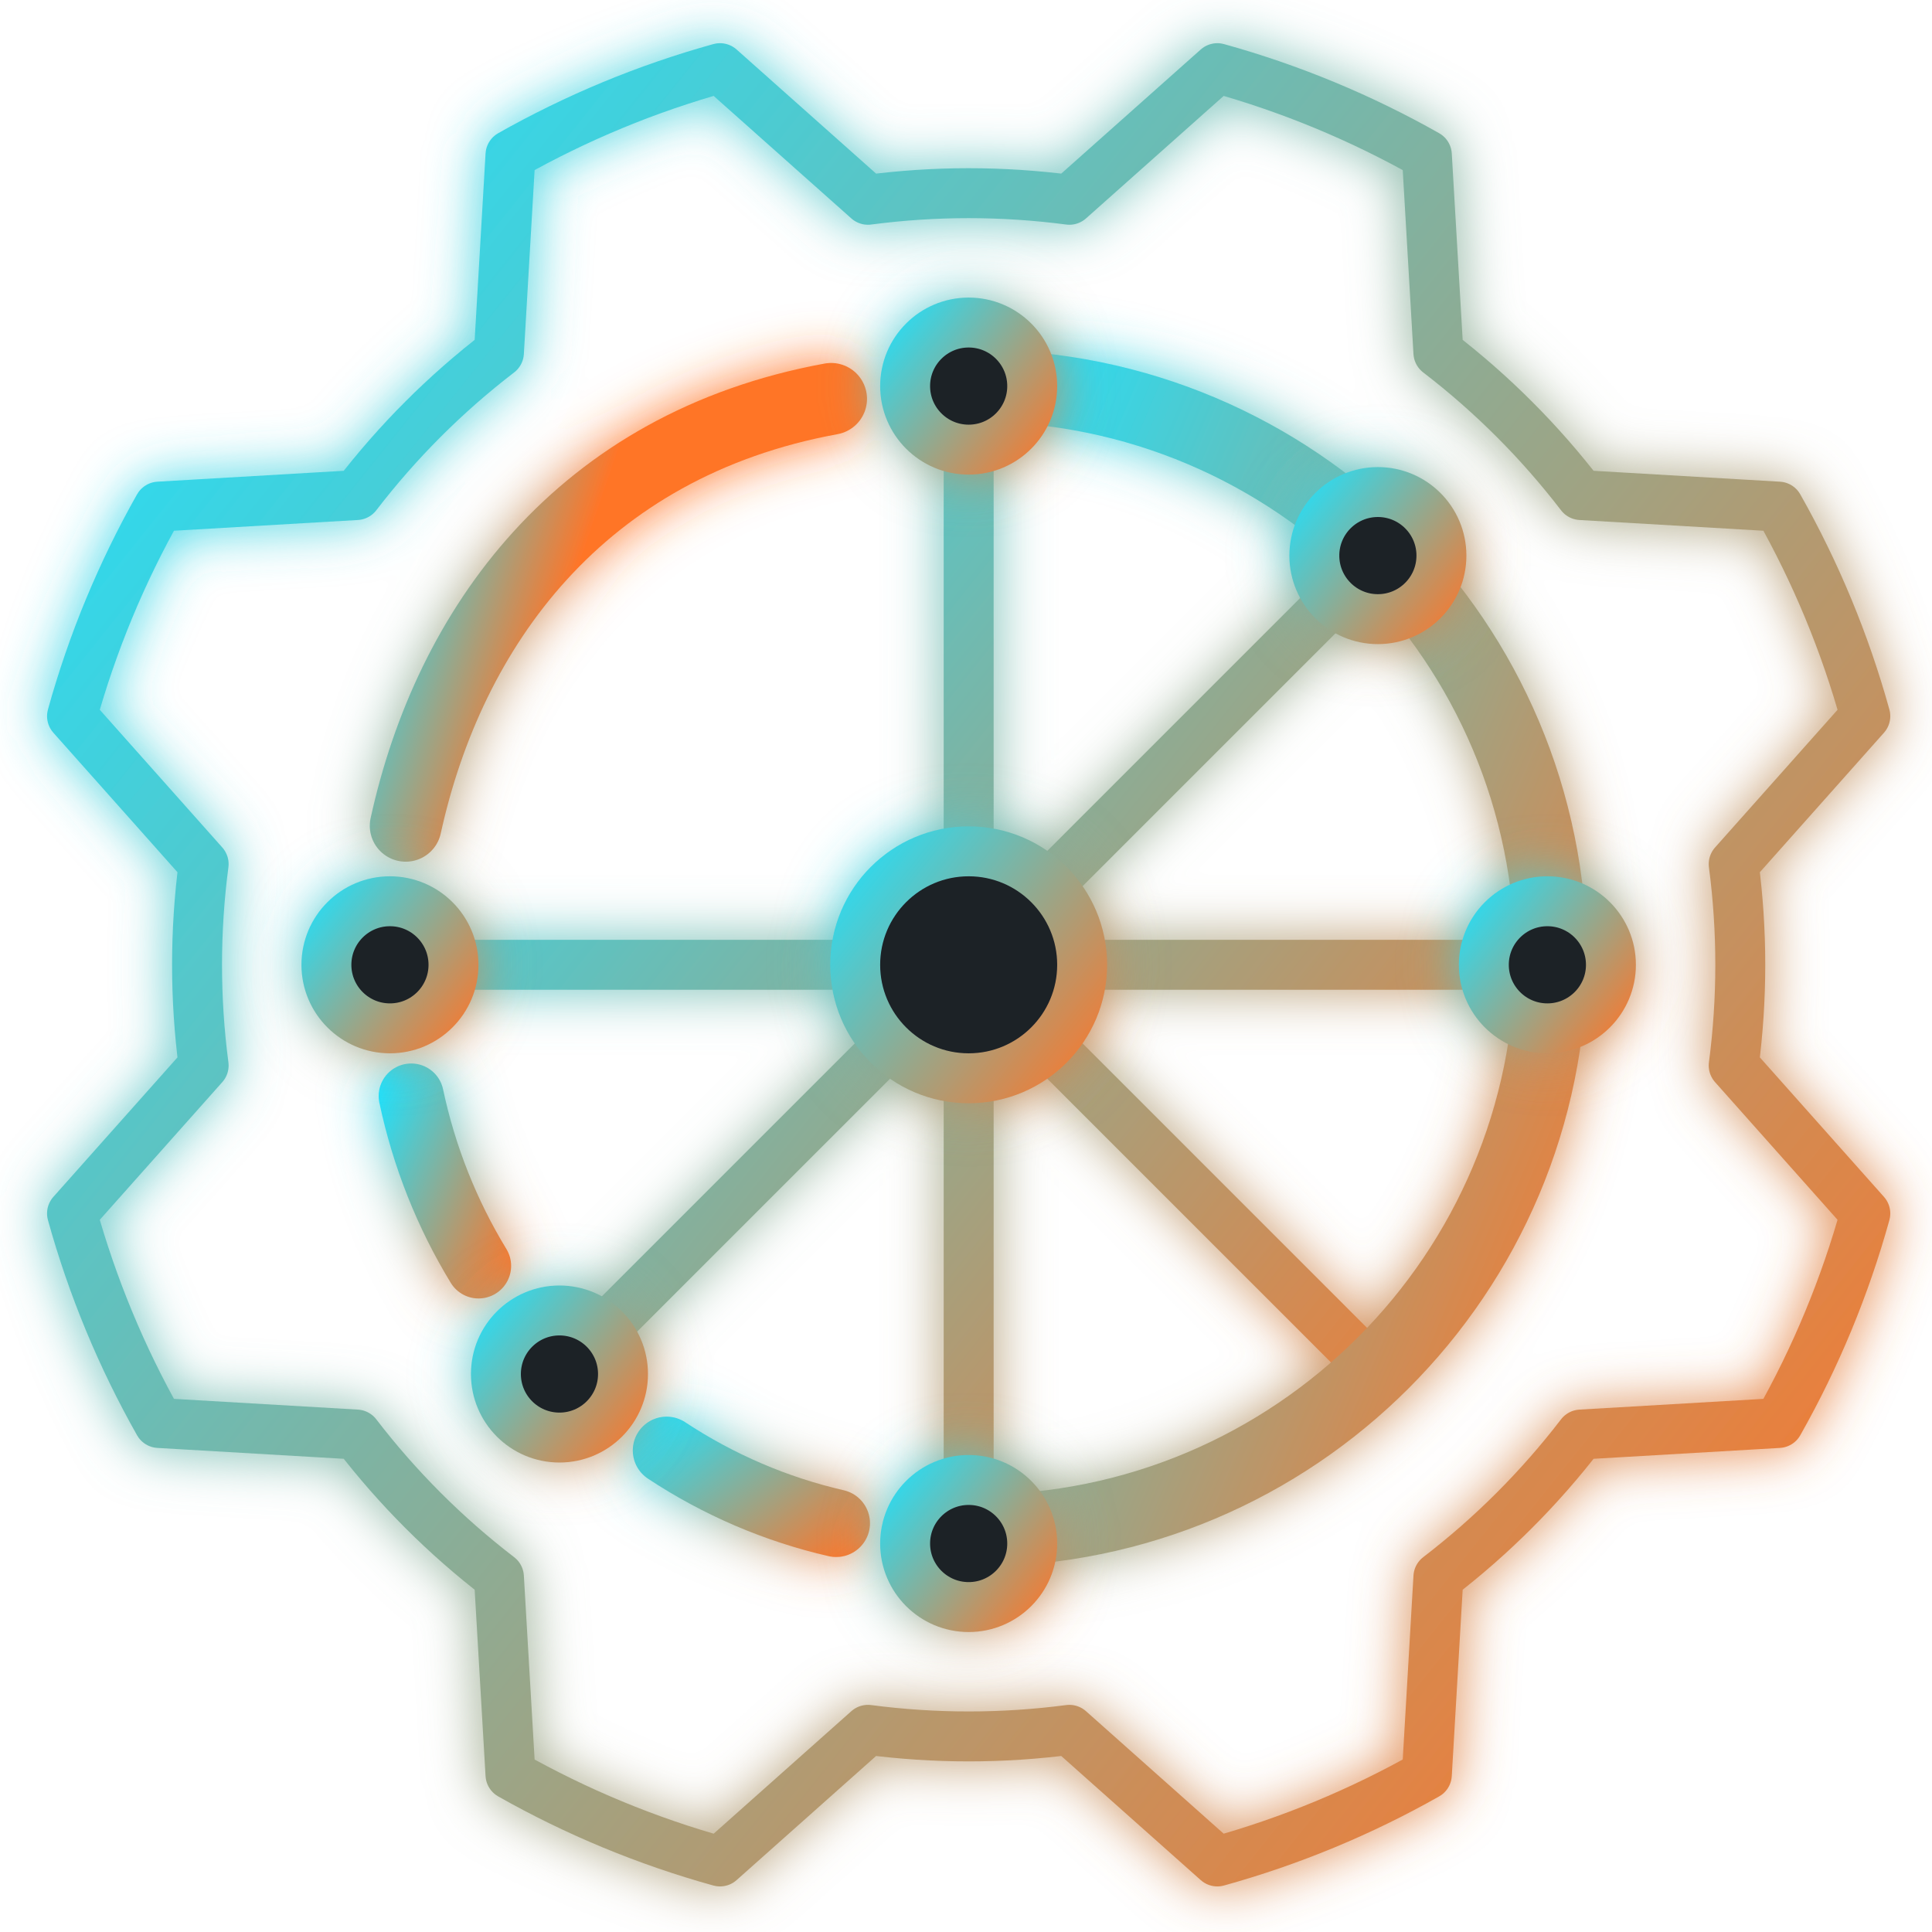
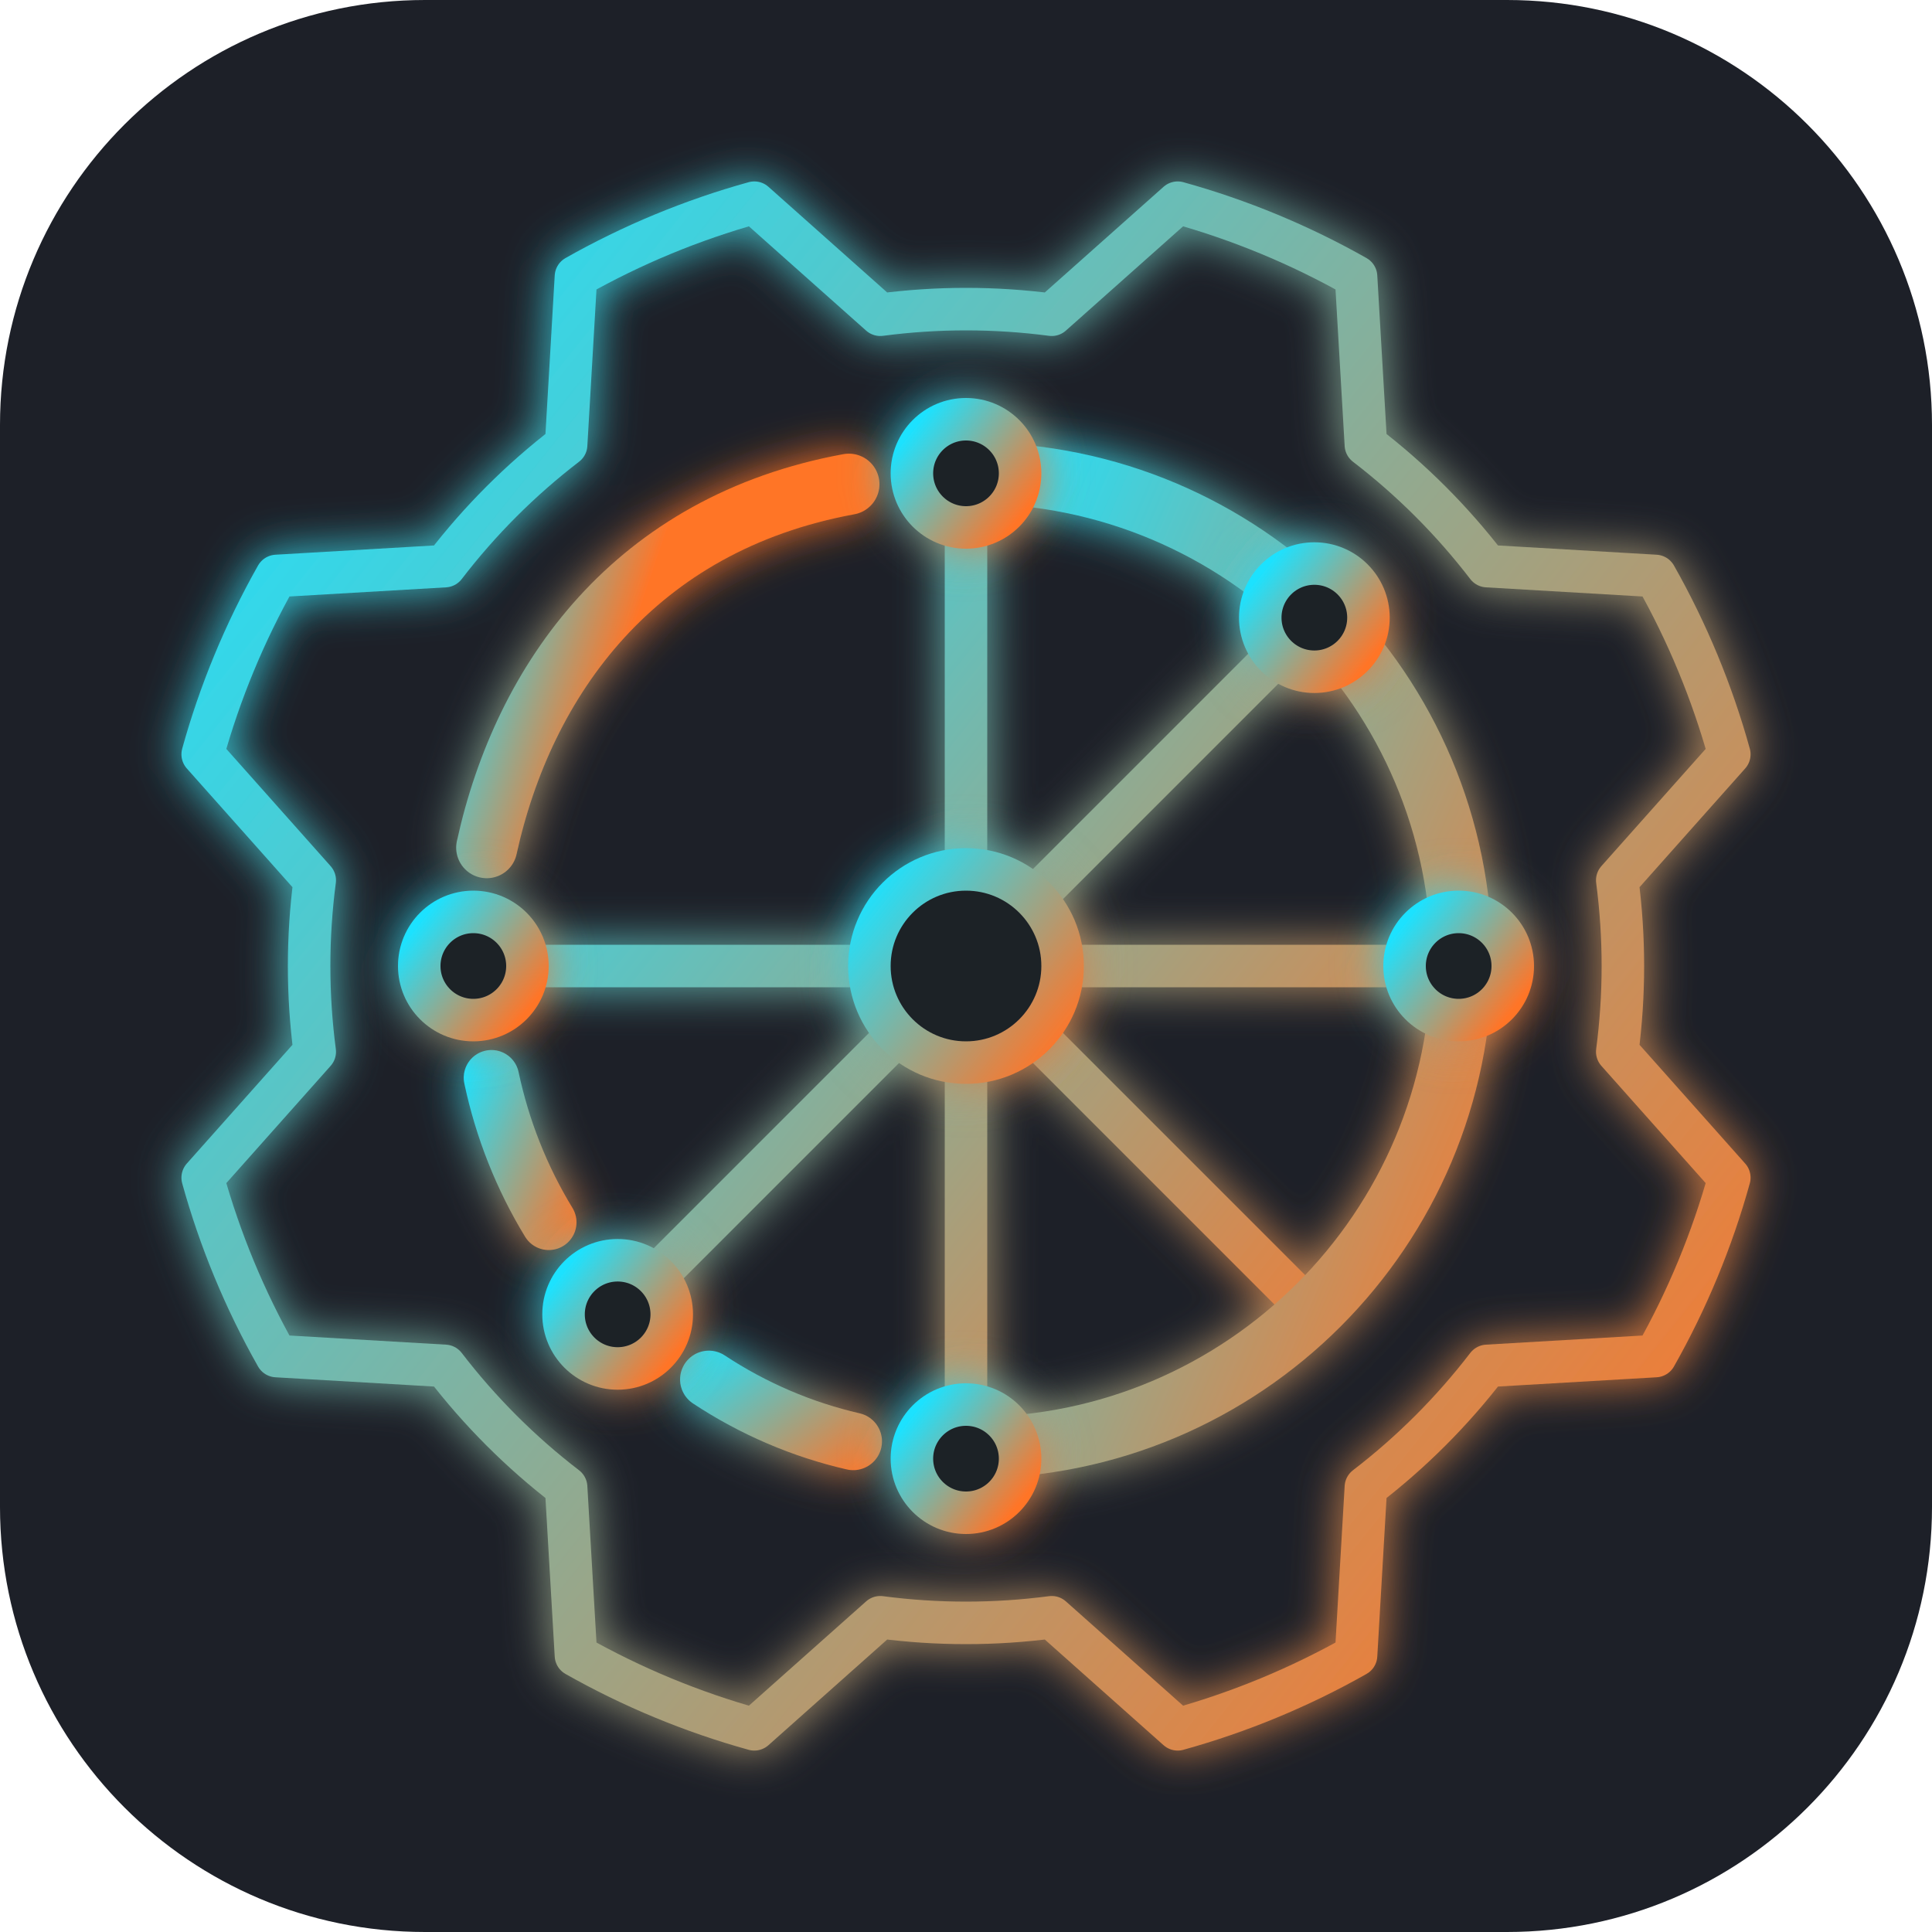
<svg xmlns="http://www.w3.org/2000/svg" xmlns:xlink="http://www.w3.org/1999/xlink" viewBox="0 0 1000 1000" width="100%" height="100%" version="1.1" id="svg16">
  <defs id="defs2">
    <linearGradient id="neonGrad" x1="0%" y1="10%" x2="100%" y2="90%">
      <stop offset="0%" stop-color="#1de2ff" id="stop1" />
      <stop offset="100%" stop-color="#ff7528" id="stop2" />
    </linearGradient>
    <filter id="glow" x="-0.07" y="-0.07" width="1.141" height="1.141">
      <feGaussianBlur stdDeviation="12" result="blur" id="feGaussianBlur2" />
      <feComposite in="SourceGraphic" in2="blur" operator="over" id="feComposite2" />
    </filter>
    <linearGradient xlink:href="#neonGrad" id="linearGradient16" x1="671.966" y1="255.574" x2="942.676" y2="472.142" gradientTransform="matrix(1.048658,0,0,1.980209,-216.159,-223.4438)" gradientUnits="userSpaceOnUse" />
    <linearGradient xlink:href="#neonGrad" id="linearGradient17" x1="418.061" y1="406.911" x2="477.534" y2="454.489" gradientTransform="matrix(0.9710061,0,0,1.751634,-165.6038,-159.1766)" gradientUnits="userSpaceOnUse" />
    <linearGradient xlink:href="#neonGrad" id="linearGradient18" x1="300.578" y1="842.449" x2="360.051" y2="890.028" gradientTransform="matrix(1.748618,0,0,1.049077,-173.3339,-178.7301)" gradientUnits="userSpaceOnUse" />
    <linearGradient xlink:href="#neonGrad" id="linearGradient19" x1="418.061" y1="306.525" x2="477.534" y2="354.104" gradientTransform="matrix(0.9378699,0,0,2.203597,-160.5463,-336.2092)" gradientUnits="userSpaceOnUse" />
-     <linearGradient xlink:href="#neonGrad" id="linearGradient1" x1="716" y1="468.8" x2="794" y2="531.2" gradientUnits="userSpaceOnUse" />
-     <linearGradient xlink:href="#neonGrad" id="linearGradient2" x1="461" y1="723.8" x2="539" y2="786.2" gradientUnits="userSpaceOnUse" />
-     <linearGradient xlink:href="#neonGrad" id="linearGradient3" x1="280.69" y1="649.11" x2="358.69" y2="711.51" gradientUnits="userSpaceOnUse" />
-     <linearGradient xlink:href="#neonGrad" id="linearGradient4" x1="206" y1="468.8" x2="284" y2="531.2" gradientUnits="userSpaceOnUse" />
-     <linearGradient xlink:href="#neonGrad" id="linearGradient5" x1="461" y1="213.8" x2="539" y2="276.2" gradientUnits="userSpaceOnUse" />
-     <linearGradient xlink:href="#neonGrad" id="linearGradient6" x1="641.31" y1="288.49" x2="719.31" y2="350.89" gradientUnits="userSpaceOnUse" />
-     <linearGradient xlink:href="#neonGrad" id="linearGradient7" x1="439" y1="451.2" x2="561" y2="548.8" gradientUnits="userSpaceOnUse" />
-     <linearGradient xlink:href="#neonGrad" id="linearGradient8" x1="177.2" y1="241.76" x2="822.8" y2="758.24" gradientUnits="userSpaceOnUse" />
-     <linearGradient xlink:href="#neonGrad" id="linearGradient9" x1="234" y1="287.2" x2="766" y2="712.8" gradientUnits="userSpaceOnUse" />
-     <linearGradient xlink:href="#neonGrad" id="linearGradient10" x1="93.91" y1="175.128" x2="906.09" y2="824.872" gradientUnits="userSpaceOnUse" />
-     <linearGradient xlink:href="#neonGrad" id="linearGradient11" x1="49.346" y1="139.477" x2="950.654" y2="860.523" gradientUnits="userSpaceOnUse" />
  </defs>
-   <g filter="url(#glow)" stroke="url(#neonGrad)" stroke-width="22" stroke-linecap="round" stroke-linejoin="round" fill="none" id="g8" style="stroke:url(#linearGradient11)" transform="matrix(1.174681,0,0,1.174681,-85.95965,-87.95965)">
-     <path d="m 500,500 h 255 m -255,0 180.31,180.31 M 500,500 V 755 M 500,500 319.69,680.31 M 500,500 H 245 m 255,0 V 245 m 0,255 180.31,-180.31" id="path8" style="stroke:url(#linearGradient9)" />
-     <path d="m 837.09,455.62 a 340,340 0 0 1 0,88.76 l 58,65.19 a 410,410 0 0 1 -38.24,92.32 l -87.11,5.09 a 340,340 0 0 1 -62.76,62.76 l -5.09,87.11 a 410,410 0 0 1 -92.32,38.24 l -65.19,-58 a 340,340 0 0 1 -88.76,0 l -65.19,58 a 410,410 0 0 1 -92.32,-38.24 l -5.09,-87.11 a 340,340 0 0 1 -62.76,-62.76 l -87.11,-5.09 a 410,410 0 0 1 -38.24,-92.32 l 58,-65.19 a 340,340 0 0 1 0,-88.76 l -58,-65.19 a 410,410 0 0 1 38.24,-92.32 l 87.11,-5.09 a 340,340 0 0 1 62.76,-62.76 l 5.09,-87.11 a 410,410 0 0 1 92.32,-38.24 l 65.19,58 a 340,340 0 0 1 88.76,0 l 65.19,-58 a 410,410 0 0 1 92.32,38.24 l 5.09,87.11 a 340,340 0 0 1 62.76,62.76 l 87.11,5.09 a 410,410 0 0 1 38.24,92.32 z" id="path2" style="stroke:url(#linearGradient10)" />
+   <rect width="1000" height="1000" rx="220" fill="#1d2028" id="rect2" />
+   <g filter="url(#glow)" stroke="url(#neonGrad)" stroke-width="22" stroke-linecap="round" stroke-linejoin="round" fill="none" id="g8">
+     <path d="m 500,500 h 255 m -255,0 180.31,180.31 M 500,500 V 755 M 500,500 319.69,680.31 M 500,500 H 245 m 255,0 V 245 m 0,255 180.31,-180.31" id="path8" />
+     <path d="M 837.09 455.62 A 340 340 0 0 1 837.09 544.38 L 895.09 609.57 A 410 410 0 0 1 856.85 701.89 L 769.74 706.98 A 340 340 0 0 1 706.98 769.74 L 701.89 856.85 A 410 410 0 0 1 609.57 895.09 L 544.38 837.09 A 340 340 0 0 1 455.62 837.09 L 390.43 895.09 A 410 410 0 0 1 298.11 856.85 L 293.02 769.74 A 340 340 0 0 1 230.26 706.98 L 143.15 701.89 A 410 410 0 0 1 104.91 609.57 L 162.91 544.38 A 340 340 0 0 1 162.91 455.62 L 104.91 390.43 A 410 410 0 0 1 143.15 298.11 L 230.26 293.02 A 340 340 0 0 1 293.02 230.26 L 298.11 143.15 A 410 410 0 0 1 390.43 104.91 L 455.62 162.91 A 340 340 0 0 1 544.38 162.91 L 609.57 104.91 A 410 410 0 0 1 701.89 143.15 L 706.98 230.26 A 340 340 0 0 1 769.74 293.02 L 856.85 298.11 A 410 410 0 0 1 895.09 390.43 L 837.09 455.62 Z" id="path2" />
    <path d="m 504.355,244.89 a 252.18,252.18 0 0 1 0,504.36" id="path3" style="stroke:url(#linearGradient16);stroke-width:31.703" />
    <path d="M 441.62,746.053 A 232.877,241.242 0 0 1 366.9,713.989" id="path4" style="stroke:url(#linearGradient18);stroke-width:29.797" />
    <path d="M 284.049,632.676 A 223.289,233.278 0 0 1 254.371,557.827" id="path5" style="stroke:url(#linearGradient17);stroke-width:28.692" />
    <path d="M 251.932,438.752 C 271.05,351.619 328.539,270.947 439.393,250.627" id="path6" style="stroke:url(#linearGradient19);stroke-width:31.627" />
  </g>
-   <g filter="url(#glow)" stroke="url(#neonGrad)" stroke-width="22" fill="#1d2028" id="g16" style="stroke:url(#linearGradient8)" transform="matrix(1.174681,0,0,1.174681,-85.95965,-87.95965)">
-     <circle cx="755" cy="500" r="28" id="circle8" style="stroke:url(#linearGradient1)" />
-     <circle cx="500" cy="755" r="28" id="circle10" style="stroke:url(#linearGradient2)" />
-     <circle cx="319.69" cy="680.31" r="28" id="circle11" style="stroke:url(#linearGradient3)" />
-     <circle cx="245" cy="500" r="28" id="circle12" style="stroke:url(#linearGradient4)" />
-     <circle cx="500" cy="245" r="28" id="circle14" style="stroke:url(#linearGradient5)" />
-     <circle cx="680.31" cy="319.69" r="28" id="circle15" style="stroke:url(#linearGradient6)" />
-     <circle cx="500" cy="500" r="50" id="circle16" style="stroke:url(#linearGradient7)" />
+   <g filter="url(#glow)" stroke="url(#neonGrad)" stroke-width="22" fill="#1d2028" id="g16">
+     <circle cx="755.00" cy="500.00" r="28" id="circle8" />
+     <circle cx="500.00" cy="755.00" r="28" id="circle10" />
+     <circle cx="319.69" cy="680.31" r="28" id="circle11" />
+     <circle cx="245.00" cy="500.00" r="28" id="circle12" />
+     <circle cx="500.00" cy="245.00" r="28" id="circle14" />
+     <circle cx="680.31" cy="319.69" r="28" id="circle15" />
+     <circle cx="500" cy="500" r="50" id="circle16" />
  </g>
</svg>
